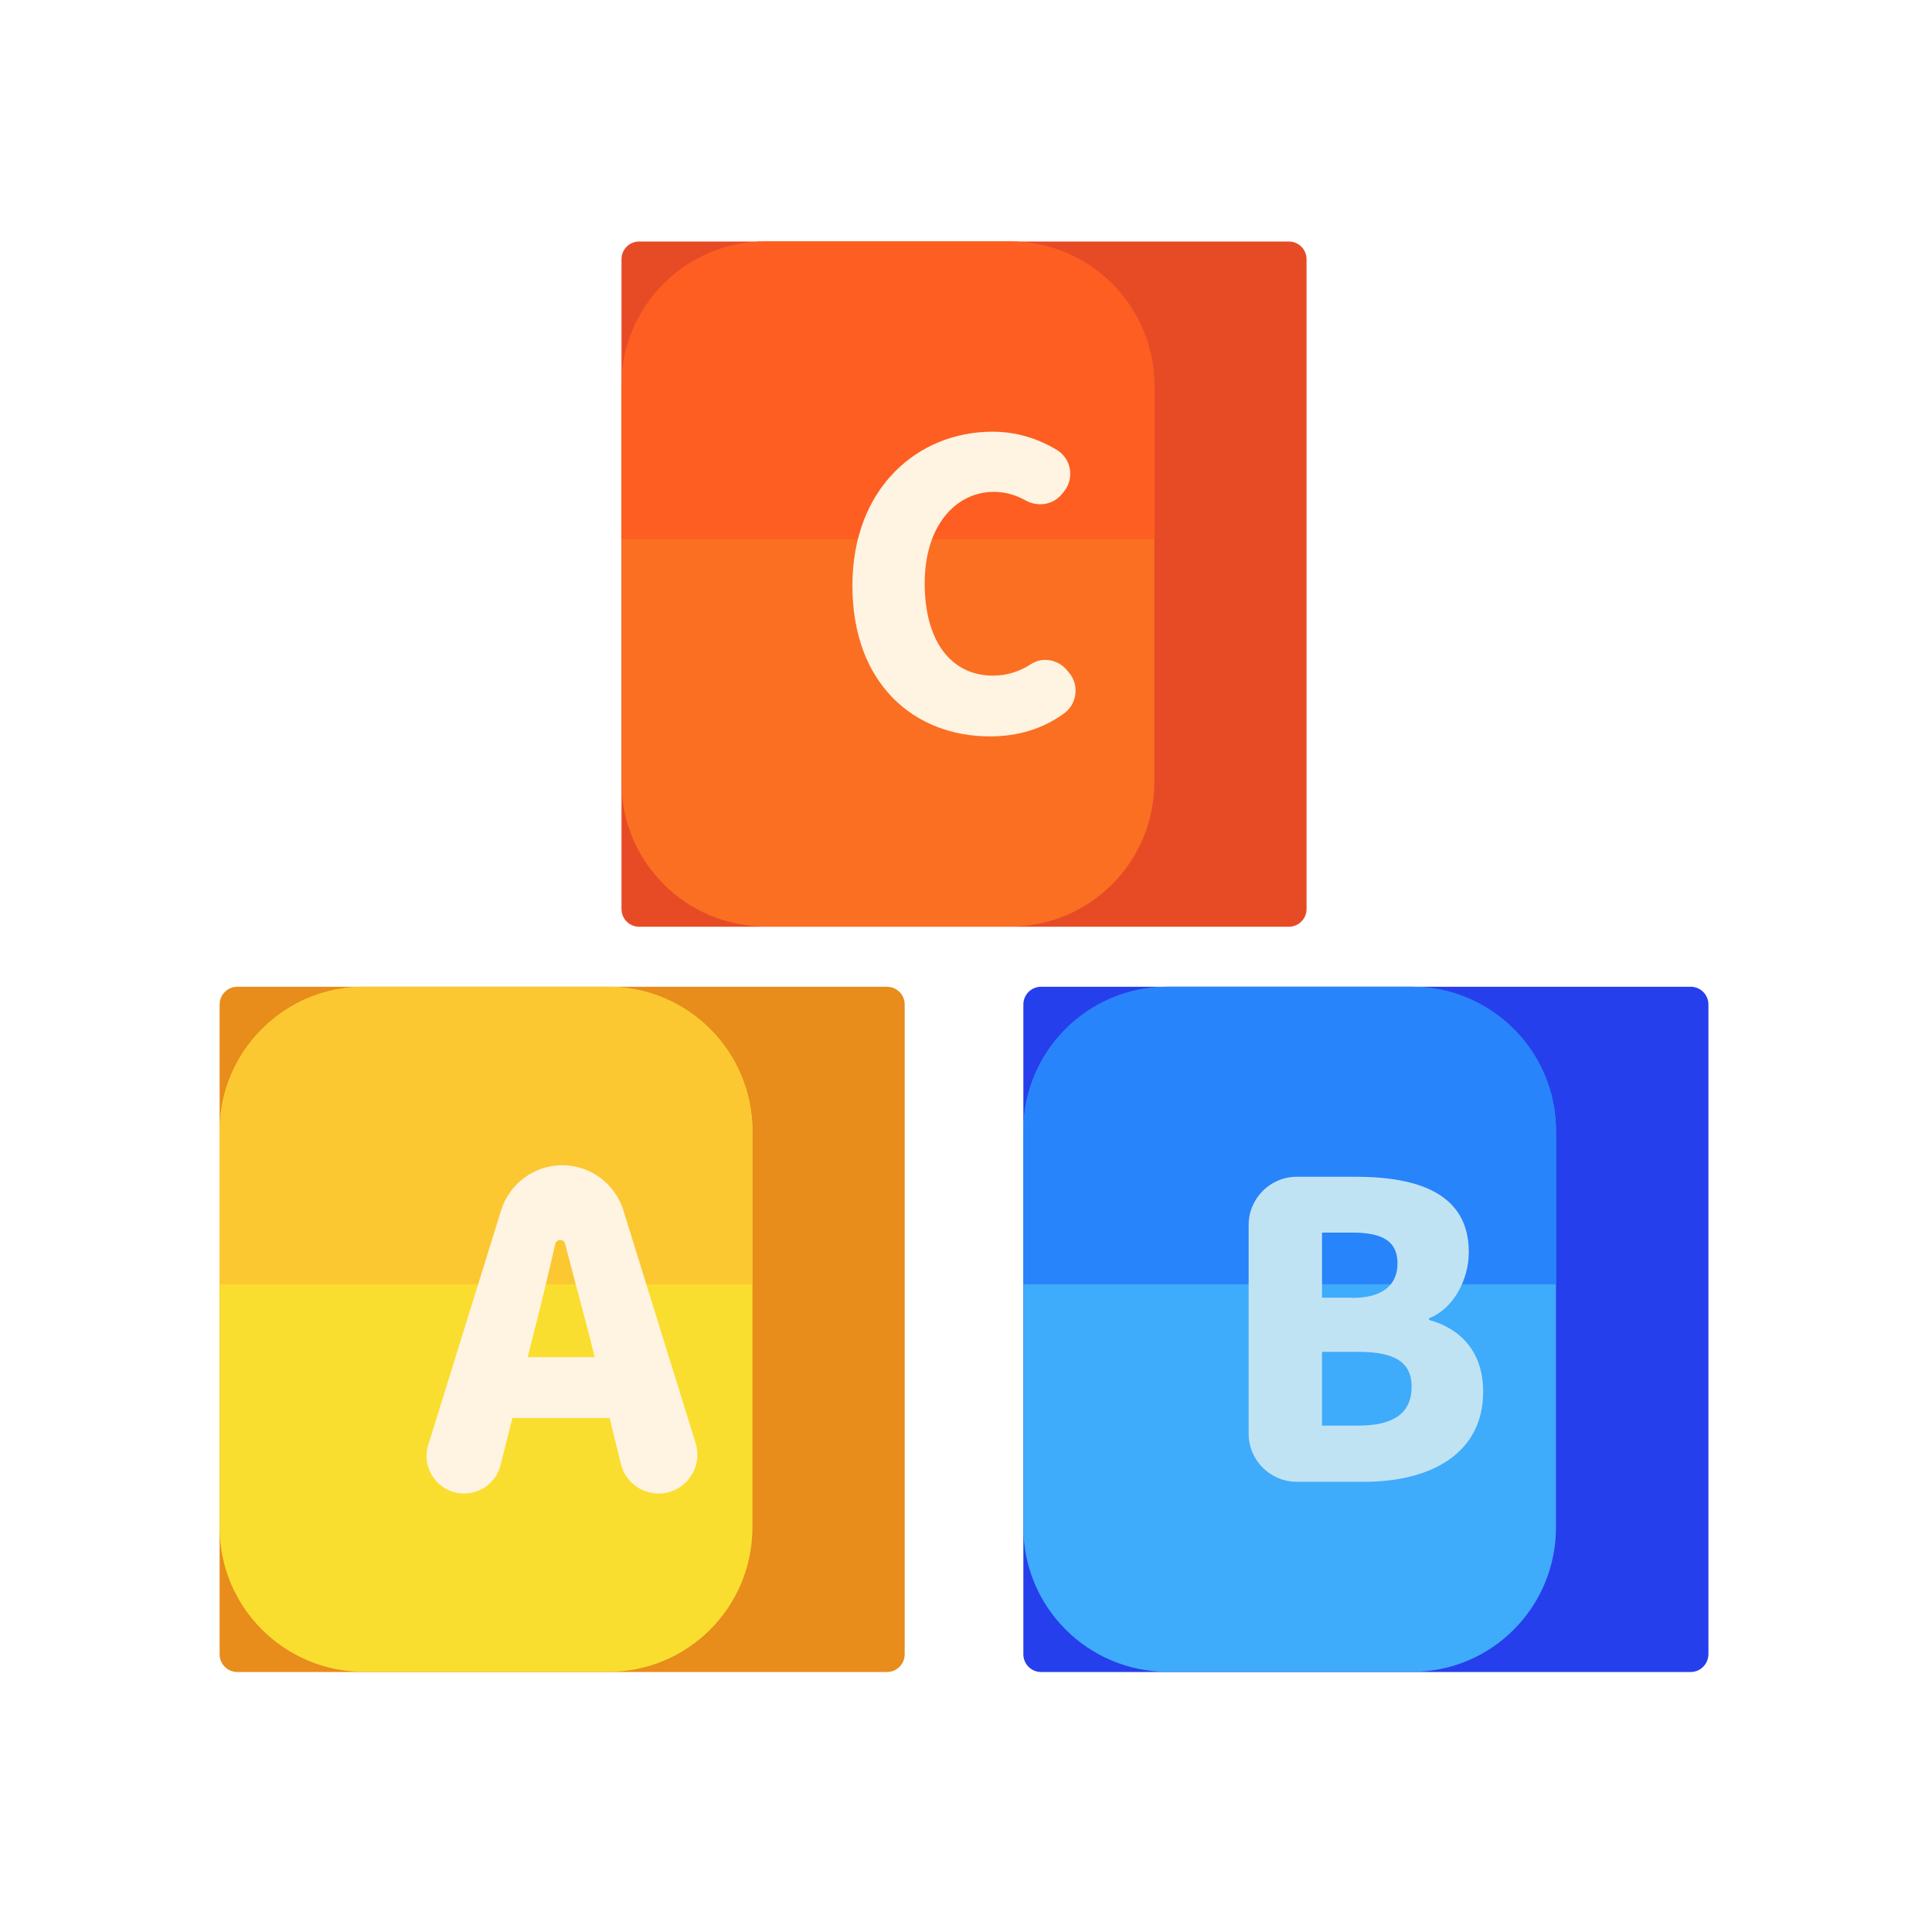
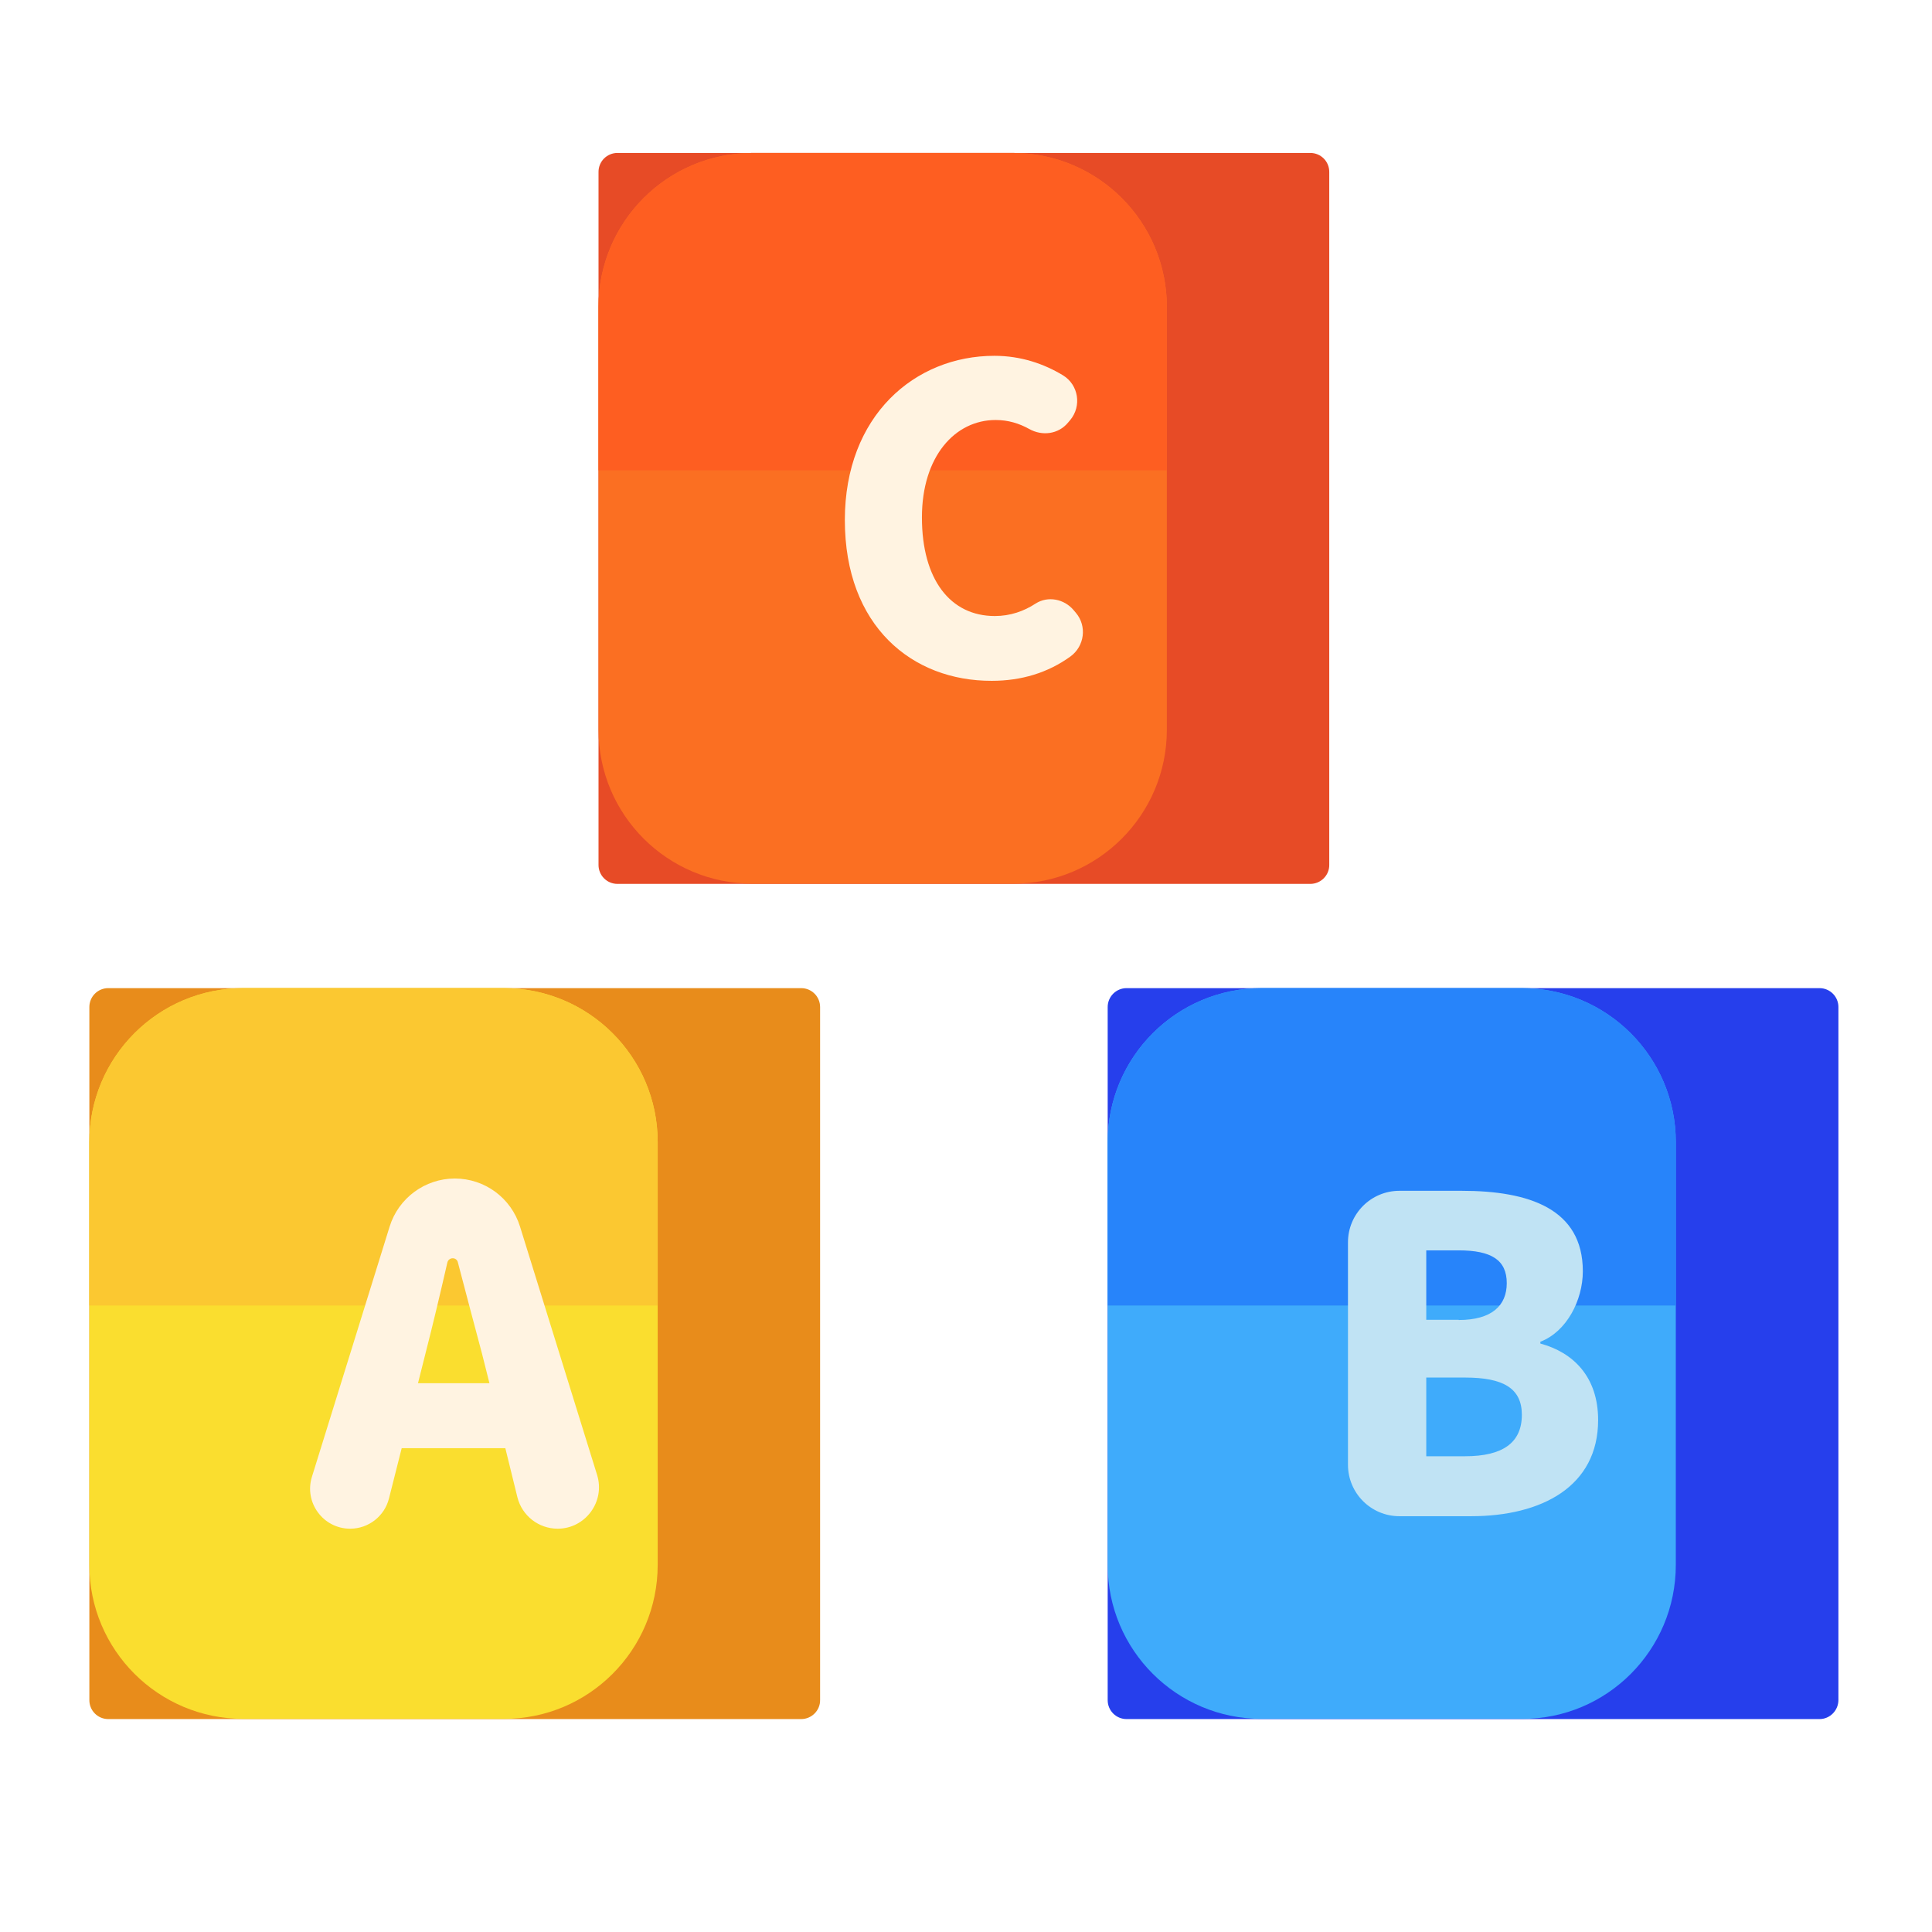
- <svg xmlns="http://www.w3.org/2000/svg" class="icon" viewBox="0 0 1024 1024" width="81" height="81">
-   <path d="M470.1 886.2H125.8c-5.2 0-9.4-4.2-9.4-9.4V532.4c0-5.2 4.2-9.4 9.4-9.4h344.3c5.2 0 9.4 4.2 9.4 9.4v344.3c.1 5.2-4.2 9.5-9.4 9.5z" fill="#E88C1B" />
-   <path d="M398.8 809.6V599.5c0-42.3-34.3-76.5-76.5-76.5H192.9c-42.3 0-76.5 34.3-76.5 76.5v210.1c0 42.3 34.3 76.5 76.5 76.5h129.4c42.2.1 76.5-34.2 76.5-76.5z" fill="#FADE2F" />
-   <path d="M398.8 680.7v-81.2c0-42.3-34.3-76.5-76.5-76.5H192.9c-42.3 0-76.5 34.3-76.5 76.5v81.2h282.4z" fill="#FBC831" />
-   <path d="M323.1 751.6h-51.5l-6.3 24.9c-2.2 8.9-10.2 15.1-19.3 15.1-13.4 0-23-13-19-25.8l38.6-124.3c4.4-14.2 17.6-23.9 32.4-23.9 14.9 0 28 9.7 32.4 23.9l38.3 123.4c4.1 13.2-5.8 26.7-19.6 26.7-9.4 0-17.7-6.4-20-15.6l-6-24.4zm-7.9-32.3l-3.7-14.7c-3.1-11.6-8.7-32.7-12-45.4-.7-2.7-4.5-2.6-5.2.1-3.5 15.3-7.3 31.3-10.9 45.3l-3.7 14.7h35.5z" fill="#FFF3E1" />
-   <path d="M896.1 886.2H551.8c-5.2 0-9.4-4.2-9.4-9.4V532.4c0-5.2 4.2-9.4 9.4-9.4h344.3c5.2 0 9.4 4.2 9.4 9.4v344.3c0 5.2-4.2 9.5-9.4 9.5z" fill="#263FEC" />
-   <path d="M824.7 809.6V599.5c0-42.3-34.3-76.5-76.5-76.5H618.9c-42.3 0-76.5 34.3-76.5 76.5v210.1c0 42.3 34.3 76.5 76.5 76.5h129.4c42.2.1 76.4-34.2 76.4-76.5z" fill="#3FABFB" />
-   <path d="M824.7 680.7v-81.2c0-42.3-34.3-76.5-76.5-76.5H618.9c-42.3 0-76.5 34.3-76.5 76.5v81.2h282.3z" fill="#2784FA" />
-   <path d="M661.8 649.3c0-14.1 11.4-25.6 25.6-25.6h30.9c33.4 0 60.2 8.9 60.2 40 0 14.3-8 30-21.1 35v.9c16.3 4.4 28.7 16.5 28.7 38 0 33-28 47.8-63.2 47.8h-35.5c-14.1 0-25.6-11.4-25.6-25.6V649.3zm55 38.6c16.5 0 23.9-7.2 23.9-18.3 0-11.5-7.6-16.3-23.9-16.3h-16.1v34.5h16.1zm3.2 67.7c18.7 0 28.2-6.7 28.2-20.6 0-13.2-9.3-18.5-28.2-18.5h-19.3v39.1H720z" fill="#C0E3F4" />
-   <path d="M683.1 491.2H338.8c-5.2 0-9.4-4.2-9.4-9.4V137.4c0-5.2 4.2-9.4 9.4-9.4h344.3c5.2 0 9.4 4.2 9.4 9.4v344.3c.1 5.2-4.2 9.5-9.4 9.5z" fill="#E74B26" />
-   <path d="M611.8 414.6V204.5c0-42.3-34.3-76.5-76.5-76.5H405.9c-42.3 0-76.5 34.3-76.5 76.5v210.1c0 42.3 34.3 76.5 76.5 76.5h129.4c42.2.1 76.5-34.2 76.5-76.5z" fill="#FB6F22" />
-   <path d="M611.8 285.7v-81.2c0-42.3-34.3-76.5-76.5-76.5H405.9c-42.3 0-76.5 34.3-76.5 76.5v81.2h282.4z" fill="#FE5E21" />
-   <path d="M451.8 310.4c0-51.9 34.8-81.6 74.3-81.6 13.2 0 24.7 4 34.1 9.7 7.7 4.7 9.4 15.2 3.6 22.2l-1.1 1.3c-4.8 5.8-12.9 6.8-19.4 3.1-4.9-2.7-10.3-4.4-16.6-4.4-20.1 0-36.6 18-36.6 48.4 0 31 14.2 49 36.2 49 7.7 0 14.5-2.4 20.3-6.2 6.1-3.9 14.2-2.3 18.9 3.3l1.1 1.3c5.6 6.6 4.3 16.6-2.7 21.7-11.2 8.1-24.4 12.1-39.1 12.1-39.5.1-73-27.1-73-79.9z" fill="#FFF3E1" />
+ <svg xmlns="http://www.w3.org/2000/svg" class="icon" viewBox="0 0 1024 1024" width="200" height="200">
+   <path d="M424.64 911.147H57.387A10.015 10.015 0 0147.36 901.12V533.76c0-5.547 4.48-10.027 10.027-10.027H424.64c5.547 0 10.027 4.48 10.027 10.027v367.253c.106 5.547-4.48 10.134-10.027 10.134z" fill="#E88C1B" />
+   <path d="M348.587 829.44V605.333c0-45.12-36.587-81.6-81.6-81.6H128.96c-45.12 0-81.6 36.587-81.6 81.6V829.44c0 45.12 36.587 81.6 81.6 81.6h138.027c45.013.107 81.6-36.48 81.6-81.6z" fill="#FADE2F" />
+   <path d="M348.587 691.947v-86.614c0-45.12-36.587-81.6-81.6-81.6H128.96c-45.12 0-81.6 36.587-81.6 81.6v86.614h301.227z" fill="#FBC831" />
+   <path d="M267.84 767.573h-54.933l-6.72 26.56c-2.347 9.494-10.88 16.107-20.587 16.107-14.293 0-24.533-13.867-20.267-27.52l41.174-132.587c4.693-15.146 18.773-25.493 34.56-25.493 15.893 0 29.866 10.347 34.56 25.493L316.48 781.76c4.373 14.08-6.187 28.48-20.907 28.48-10.026 0-18.88-6.827-21.333-16.64l-6.4-26.027zm-8.427-34.453l-3.946-15.68c-3.307-12.373-9.28-34.88-12.8-48.427-.747-2.88-4.8-2.773-5.547.107-3.733 16.32-7.787 33.387-11.627 48.32l-3.946 15.68h37.866z" fill="#FFF3E1" />
+   <path d="M964.373 911.147H597.12a10.015 10.015 0 01-10.027-10.027V533.76c0-5.547 4.48-10.027 10.027-10.027h367.253c5.547 0 10.027 4.48 10.027 10.027v367.253c0 5.547-4.48 10.134-10.027 10.134z" fill="#263FEC" />
+   <path d="M888.213 829.44V605.333c0-45.12-36.586-81.6-81.6-81.6h-137.92c-45.12 0-81.6 36.587-81.6 81.6V829.44c0 45.12 36.587 81.6 81.6 81.6H806.72c45.013.107 81.493-36.48 81.493-81.6z" fill="#3FABFB" />
+   <path d="M888.213 691.947v-86.614c0-45.12-36.586-81.6-81.6-81.6h-137.92c-45.12 0-81.6 36.587-81.6 81.6v86.614h301.12z" fill="#2784FA" />
+   <path d="M714.453 658.453c0-15.04 12.16-27.306 27.307-27.306h32.96c35.627 0 64.213 9.493 64.213 42.666 0 15.254-8.533 32-22.506 37.334v.96c17.386 4.693 30.613 17.6 30.613 40.533 0 35.2-29.867 50.987-67.413 50.987H741.76c-15.04 0-27.307-12.16-27.307-27.307V658.453zm58.667 41.174c17.6 0 25.493-7.68 25.493-19.52 0-12.267-8.106-17.387-25.493-17.387h-17.173v36.8h17.173zm3.413 72.213c19.947 0 30.08-7.147 30.08-21.973 0-14.08-9.92-19.734-30.08-19.734h-20.586v41.707h20.586z" fill="#C0E3F4" />
+   <path d="M694.507 468.48H327.253a10.015 10.015 0 01-10.026-10.027V91.093c0-5.546 4.48-10.026 10.026-10.026h367.254c5.546 0 10.026 4.48 10.026 10.026v367.254c.107 5.546-4.48 10.133-10.026 10.133z" fill="#E74B26" />
+   <path d="M618.453 386.773V162.667c0-45.12-36.586-81.6-81.6-81.6H398.827c-45.12 0-81.6 36.586-81.6 81.6v224.106c0 45.12 36.586 81.6 81.6 81.6h138.026c45.014.107 81.6-36.48 81.6-81.6z" fill="#FB6F22" />
+   <path d="M618.453 249.28v-86.613c0-45.12-36.586-81.6-81.6-81.6H398.827c-45.12 0-81.6 36.586-81.6 81.6v86.613h301.226z" fill="#FE5E21" />
+   <path d="M447.787 275.627c0-55.36 37.12-87.04 79.253-87.04 14.08 0 26.347 4.266 36.373 10.346 8.214 5.014 10.027 16.214 3.84 23.68L566.08 224c-5.12 6.187-13.76 7.253-20.693 3.307-5.227-2.88-10.987-4.694-17.707-4.694-21.44 0-39.04 19.2-39.04 51.627 0 33.067 15.147 52.267 38.613 52.267 8.214 0 15.467-2.56 21.654-6.614 6.506-4.16 15.146-2.453 20.16 3.52l1.173 1.387c5.973 7.04 4.587 17.707-2.88 23.147-11.947 8.64-26.027 12.906-41.707 12.906-42.133.107-77.866-28.906-77.866-85.226z" fill="#FFF3E1" />
</svg>
